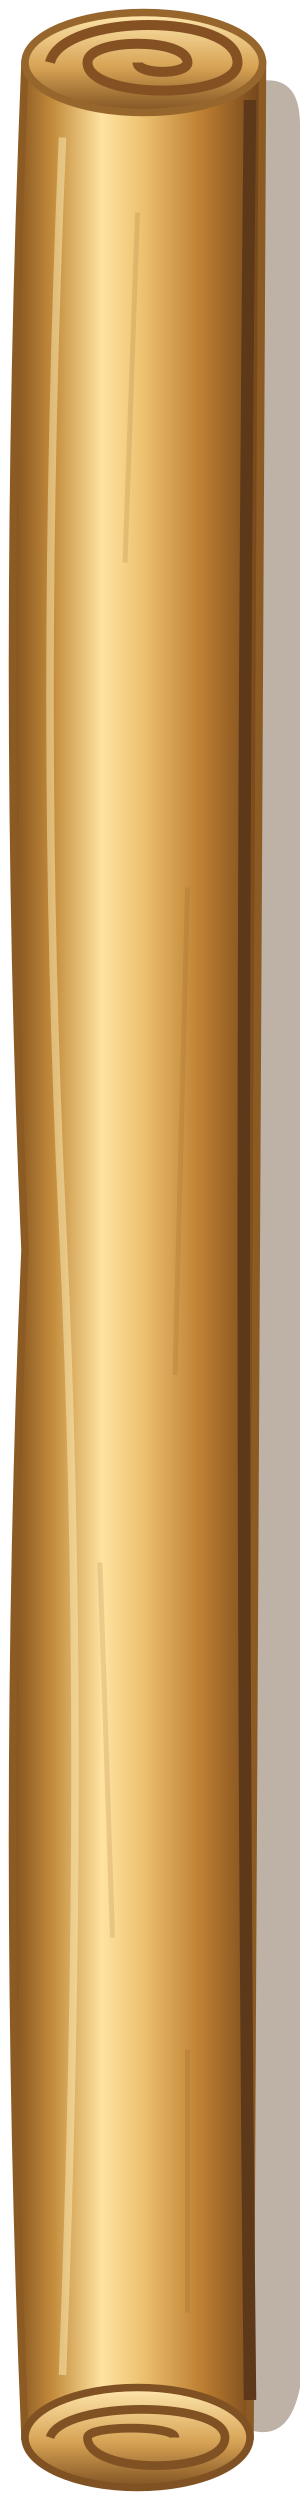
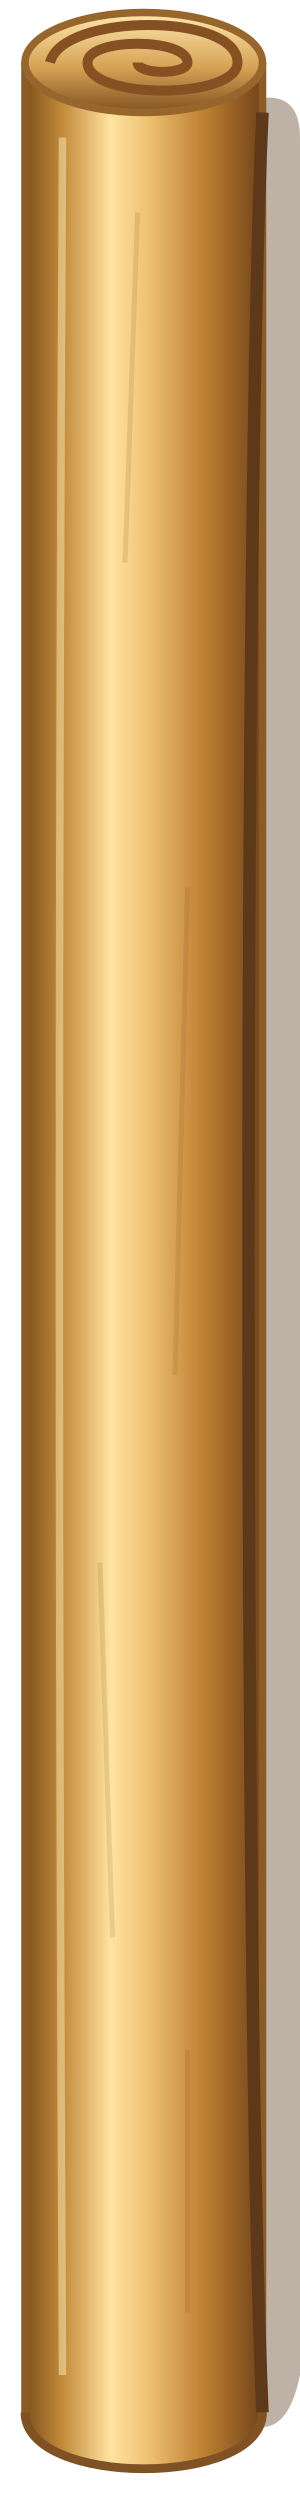
<svg xmlns="http://www.w3.org/2000/svg" width="24" height="200" viewBox="0 0 24 200" preserveAspectRatio="none">
  <defs>
    <linearGradient id="barrel">
      <stop stop-color="#80501e" />
      <stop offset=".16" stop-color="#c38b3b" />
      <stop offset=".36" stop-color="#ffe3a0" />
      <stop offset=".52" stop-color="#edc170" />
      <stop offset=".76" stop-color="#bc7e31" />
      <stop offset="1" stop-color="#71431a" />
    </linearGradient>
    <linearGradient id="end" x2="0" y2="1">
      <stop stop-color="#ffe7ad" />
      <stop offset=".55" stop-color="#d6a254" />
      <stop offset="1" stop-color="#805222" />
    </linearGradient>
  </defs>
-   <path d="M19 7Q24 5 24 10V191Q23 196 19 194Z" fill="#533215" opacity=".38" />
-   <path d="M2 5Q11 0 21 5L20 195Q11 200 2 195Q0 147 2 100Q0 54 2 5Z" fill="url(#barrel)" stroke="#8c5a23" stroke-width=".6" />
-   <path d="M20 8Q19 100 20 192" fill="none" stroke="#5d3919" stroke-width="1" />
-   <path d="M5 11Q3 57 5 98T5 190" fill="none" stroke="#fff0bd" stroke-width=".6" opacity=".48" />
+   <path d="M20 8Q24 7 24 11V190Q23 195 20 194Z" fill="#533215" opacity=".38" />
+   <path d="M2 5C2 10 21 10 21 5V193C21 199 2 199 2 193Z" fill="url(#barrel)" stroke="#8c5a23" stroke-width=".6" />
+   <path d="M21 9C19.5 40 19.5 160 21 193" fill="none" stroke="#5d3919" stroke-width="1" />
+   <path d="M5 11Q4.5 100 5 190" fill="none" stroke="#fff0bd" stroke-width=".6" opacity=".48" />
  <path d="M11 17L10 45M15 71L14 110M8 125L9 155M15 164L15 185" fill="none" stroke="#87551e" stroke-width=".4" opacity=".16" />
  <ellipse cx="11.5" cy="5" rx="9.5" ry="4" fill="url(#end)" stroke="#97662d" stroke-width=".6" />
  <path d="M4 5C5 1 19 1 19 5C19 8 7 8 7 5C7 3 15 3 15 5C15 6 11 6 11 5" fill="none" stroke="#855123" stroke-width=".8" />
-   <ellipse cx="11" cy="195" rx="9" ry="4" fill="url(#end)" stroke="#805123" stroke-width=".6" />
-   <path d="M4 195C5 192 18 192 18 195C18 198 7 198 7 195C7 194 14 194 14 195" fill="none" stroke="#805123" stroke-width=".7" />
+   <path d="M2 193C2 199 21 199 21 193" fill="none" stroke="#805123" stroke-width=".7" />
</svg>
